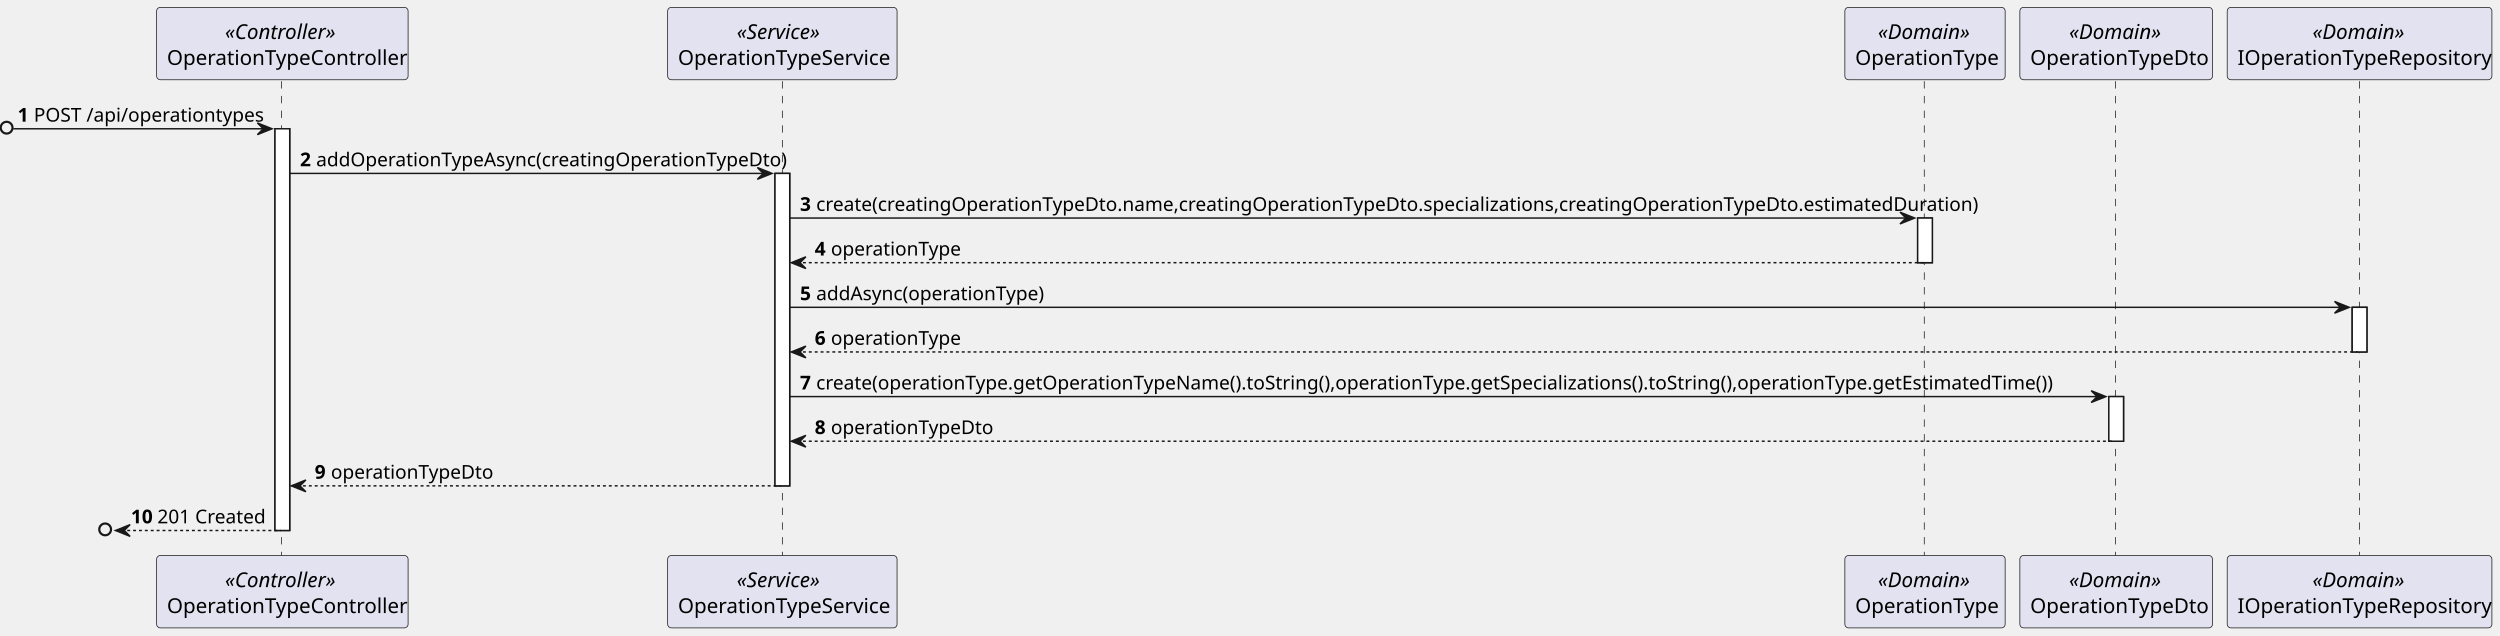
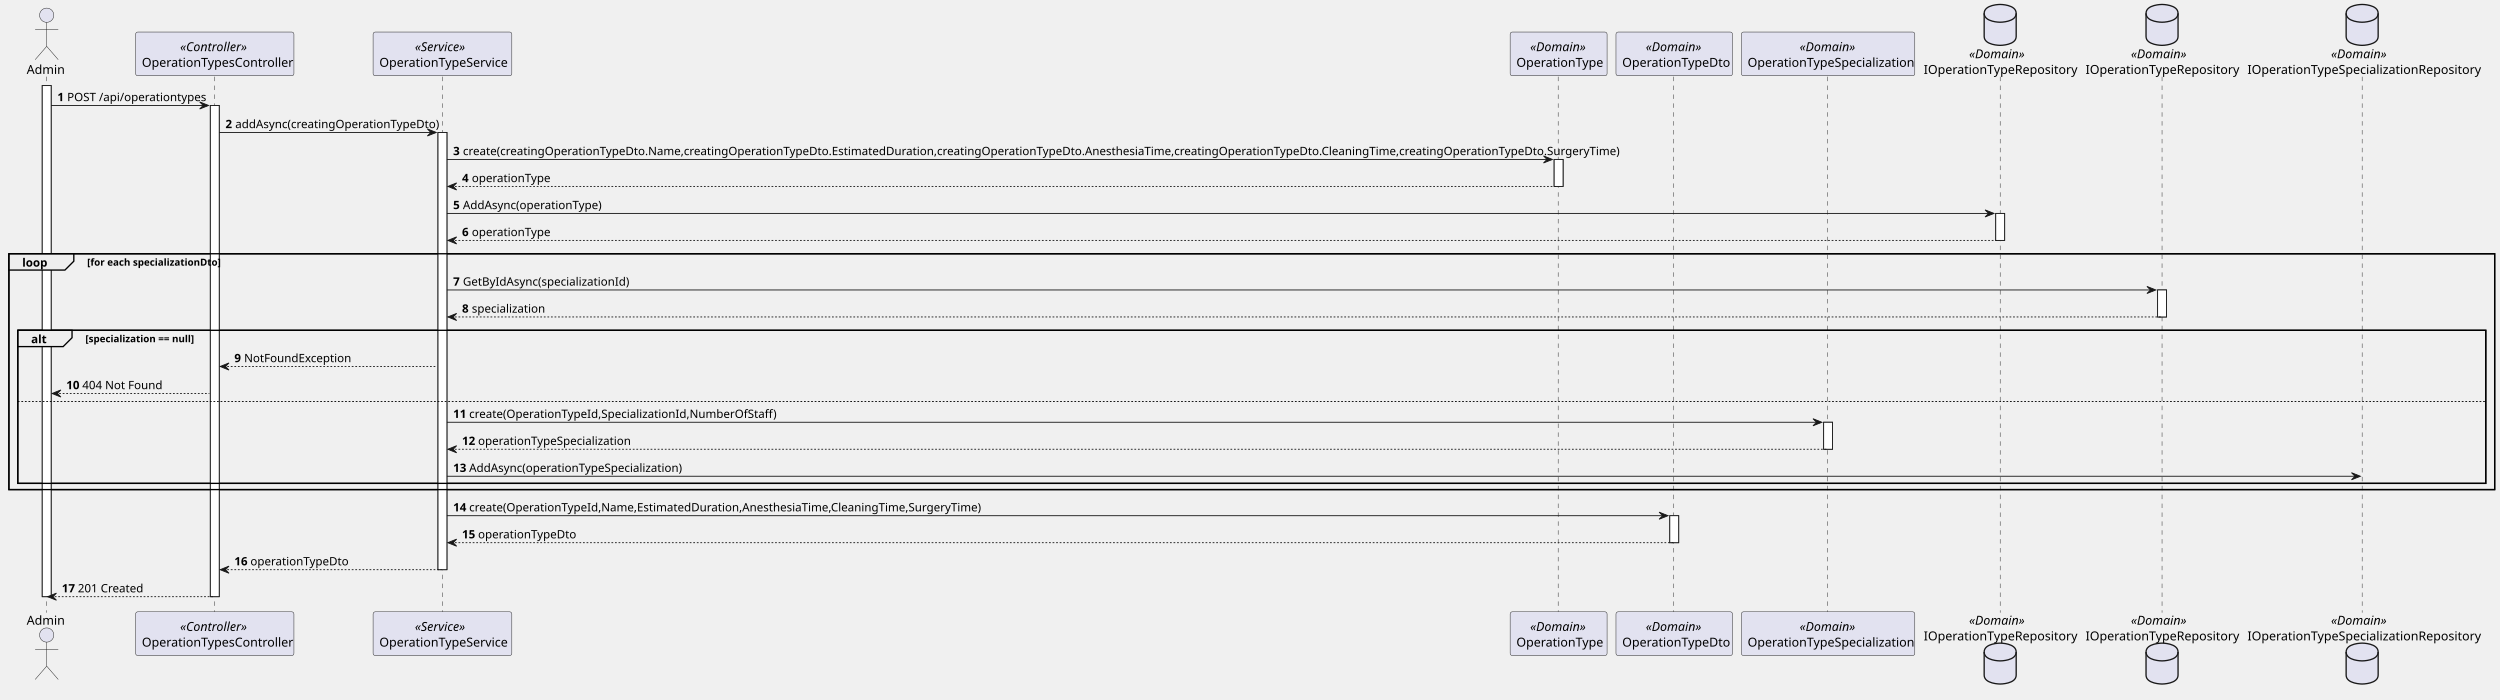
- <svg xmlns="http://www.w3.org/2000/svg" contentStyleType="text/css" height="432px" preserveAspectRatio="none" style="width:1700px;height:432px;background:#FFFFFF;" version="1.1" viewBox="0 0 1700 432" width="1700px" zoomAndPan="magnify">
+ <svg xmlns="http://www.w3.org/2000/svg" contentStyleType="text/css" height="786px" preserveAspectRatio="none" style="width:2811px;height:786px;background:#FFFFFF;" version="1.1" viewBox="0 0 2811 786" width="2811px" zoomAndPan="magnify">
  <defs />
  <g>
-     <rect fill="#FFFFFF" height="273.164" style="stroke:#181818;stroke-width:1.0;" width="10" x="187" y="87.57" />
-     <rect fill="#FFFFFF" height="212.461" style="stroke:#181818;stroke-width:1.0;" width="10" x="527" y="117.922" />
-     <rect fill="#FFFFFF" height="30.352" style="stroke:#181818;stroke-width:1.0;" width="10" x="1304" y="148.273" />
-     <rect fill="#FFFFFF" height="30.352" style="stroke:#181818;stroke-width:1.0;" width="10" x="1434" y="269.68" />
-     <rect fill="#FFFFFF" height="30.352" style="stroke:#181818;stroke-width:1.0;" width="10" x="1599.5" y="208.977" />
-     <line style="stroke:#181818;stroke-width:0.5;stroke-dasharray:5.0,5.0;" x1="191.5" x2="191.5" y1="55.219" y2="378.734" />
-     <line style="stroke:#181818;stroke-width:0.5;stroke-dasharray:5.0,5.0;" x1="532" x2="532" y1="55.219" y2="378.734" />
-     <line style="stroke:#181818;stroke-width:0.5;stroke-dasharray:5.0,5.0;" x1="1308.5" x2="1308.5" y1="55.219" y2="378.734" />
-     <line style="stroke:#181818;stroke-width:0.5;stroke-dasharray:5.0,5.0;" x1="1438.5" x2="1438.5" y1="55.219" y2="378.734" />
-     <line style="stroke:#181818;stroke-width:0.5;stroke-dasharray:5.0,5.0;" x1="1604.5" x2="1604.5" y1="55.219" y2="378.734" />
-     <rect fill="#E2E2F0" height="49.219" rx="2.5" ry="2.5" style="stroke:#181818;stroke-width:0.5;" width="171" x="106.5" y="5" />
-     <text fill="#000000" font-family="sans-serif" font-size="14" font-style="italic" lengthAdjust="spacing" textLength="78" x="153" y="26.533">«Controller»</text>
-     <text fill="#000000" font-family="sans-serif" font-size="14" lengthAdjust="spacing" textLength="157" x="113.5" y="44.143">OperationTypeController</text>
-     <rect fill="#E2E2F0" height="49.219" rx="2.5" ry="2.5" style="stroke:#181818;stroke-width:0.5;" width="171" x="106.5" y="377.734" />
-     <text fill="#000000" font-family="sans-serif" font-size="14" font-style="italic" lengthAdjust="spacing" textLength="78" x="153" y="399.268">«Controller»</text>
-     <text fill="#000000" font-family="sans-serif" font-size="14" lengthAdjust="spacing" textLength="157" x="113.5" y="416.877">OperationTypeController</text>
-     <rect fill="#E2E2F0" height="49.219" rx="2.5" ry="2.5" style="stroke:#181818;stroke-width:0.5;" width="156" x="454" y="5" />
-     <text fill="#000000" font-family="sans-serif" font-size="14" font-style="italic" lengthAdjust="spacing" textLength="62" x="501" y="26.533">«Service»</text>
-     <text fill="#000000" font-family="sans-serif" font-size="14" lengthAdjust="spacing" textLength="142" x="461" y="44.143">OperationTypeService</text>
-     <rect fill="#E2E2F0" height="49.219" rx="2.5" ry="2.5" style="stroke:#181818;stroke-width:0.5;" width="156" x="454" y="377.734" />
-     <text fill="#000000" font-family="sans-serif" font-size="14" font-style="italic" lengthAdjust="spacing" textLength="62" x="501" y="399.268">«Service»</text>
-     <text fill="#000000" font-family="sans-serif" font-size="14" lengthAdjust="spacing" textLength="142" x="461" y="416.877">OperationTypeService</text>
-     <rect fill="#E2E2F0" height="49.219" rx="2.5" ry="2.5" style="stroke:#181818;stroke-width:0.5;" width="109" x="1254.5" y="5" />
-     <text fill="#000000" font-family="sans-serif" font-size="14" font-style="italic" lengthAdjust="spacing" textLength="64" x="1277" y="26.533">«Domain»</text>
-     <text fill="#000000" font-family="sans-serif" font-size="14" lengthAdjust="spacing" textLength="95" x="1261.5" y="44.143">OperationType</text>
-     <rect fill="#E2E2F0" height="49.219" rx="2.5" ry="2.5" style="stroke:#181818;stroke-width:0.5;" width="109" x="1254.5" y="377.734" />
-     <text fill="#000000" font-family="sans-serif" font-size="14" font-style="italic" lengthAdjust="spacing" textLength="64" x="1277" y="399.268">«Domain»</text>
-     <text fill="#000000" font-family="sans-serif" font-size="14" lengthAdjust="spacing" textLength="95" x="1261.5" y="416.877">OperationType</text>
-     <rect fill="#E2E2F0" height="49.219" rx="2.5" ry="2.5" style="stroke:#181818;stroke-width:0.5;" width="131" x="1373.5" y="5" />
-     <text fill="#000000" font-family="sans-serif" font-size="14" font-style="italic" lengthAdjust="spacing" textLength="64" x="1407" y="26.533">«Domain»</text>
-     <text fill="#000000" font-family="sans-serif" font-size="14" lengthAdjust="spacing" textLength="117" x="1380.5" y="44.143">OperationTypeDto</text>
-     <rect fill="#E2E2F0" height="49.219" rx="2.5" ry="2.5" style="stroke:#181818;stroke-width:0.5;" width="131" x="1373.5" y="377.734" />
-     <text fill="#000000" font-family="sans-serif" font-size="14" font-style="italic" lengthAdjust="spacing" textLength="64" x="1407" y="399.268">«Domain»</text>
-     <text fill="#000000" font-family="sans-serif" font-size="14" lengthAdjust="spacing" textLength="117" x="1380.5" y="416.877">OperationTypeDto</text>
-     <rect fill="#E2E2F0" height="49.219" rx="2.5" ry="2.5" style="stroke:#181818;stroke-width:0.5;" width="180" x="1514.5" y="5" />
-     <text fill="#000000" font-family="sans-serif" font-size="14" font-style="italic" lengthAdjust="spacing" textLength="64" x="1572.5" y="26.533">«Domain»</text>
-     <text fill="#000000" font-family="sans-serif" font-size="14" lengthAdjust="spacing" textLength="166" x="1521.5" y="44.143">IOperationTypeRepository</text>
-     <rect fill="#E2E2F0" height="49.219" rx="2.5" ry="2.5" style="stroke:#181818;stroke-width:0.5;" width="180" x="1514.5" y="377.734" />
-     <text fill="#000000" font-family="sans-serif" font-size="14" font-style="italic" lengthAdjust="spacing" textLength="64" x="1572.5" y="399.268">«Domain»</text>
-     <text fill="#000000" font-family="sans-serif" font-size="14" lengthAdjust="spacing" textLength="166" x="1521.5" y="416.877">IOperationTypeRepository</text>
-     <rect fill="#FFFFFF" height="273.164" style="stroke:#181818;stroke-width:1.0;" width="10" x="187" y="87.57" />
-     <rect fill="#FFFFFF" height="212.461" style="stroke:#181818;stroke-width:1.0;" width="10" x="527" y="117.922" />
-     <rect fill="#FFFFFF" height="30.352" style="stroke:#181818;stroke-width:1.0;" width="10" x="1304" y="148.273" />
-     <rect fill="#FFFFFF" height="30.352" style="stroke:#181818;stroke-width:1.0;" width="10" x="1434" y="269.68" />
-     <rect fill="#FFFFFF" height="30.352" style="stroke:#181818;stroke-width:1.0;" width="10" x="1599.5" y="208.977" />
-     <ellipse cx="4.5" cy="86.82" fill="none" rx="4" ry="4" style="stroke:#181818;stroke-width:1.5;" />
-     <polygon fill="#181818" points="175,83.57,185,87.57,175,91.57,179,87.57" style="stroke:#181818;stroke-width:1.0;" />
-     <line style="stroke:#181818;stroke-width:1.0;" x1="9" x2="181" y1="87.57" y2="87.57" />
-     <text fill="#000000" font-family="sans-serif" font-size="13" font-weight="bold" lengthAdjust="spacing" textLength="7" x="12" y="82.714">1</text>
-     <text fill="#000000" font-family="sans-serif" font-size="13" lengthAdjust="spacing" textLength="149" x="23" y="82.714">POST /api/operationtypes</text>
-     <polygon fill="#181818" points="515,113.922,525,117.922,515,121.922,519,117.922" style="stroke:#181818;stroke-width:1.0;" />
-     <line style="stroke:#181818;stroke-width:1.0;" x1="197" x2="521" y1="117.922" y2="117.922" />
-     <text fill="#000000" font-family="sans-serif" font-size="13" font-weight="bold" lengthAdjust="spacing" textLength="7" x="204" y="113.065">2</text>
-     <text fill="#000000" font-family="sans-serif" font-size="13" lengthAdjust="spacing" textLength="300" x="215" y="113.065">addOperationTypeAsync(creatingOperationTypeDto)</text>
-     <polygon fill="#181818" points="1292,144.273,1302,148.273,1292,152.273,1296,148.273" style="stroke:#181818;stroke-width:1.0;" />
-     <line style="stroke:#181818;stroke-width:1.0;" x1="537" x2="1298" y1="148.273" y2="148.273" />
-     <text fill="#000000" font-family="sans-serif" font-size="13" font-weight="bold" lengthAdjust="spacing" textLength="7" x="544" y="143.417">3</text>
-     <text fill="#000000" font-family="sans-serif" font-size="13" lengthAdjust="spacing" textLength="737" x="555" y="143.417">create(creatingOperationTypeDto.name,creatingOperationTypeDto.specializations,creatingOperationTypeDto.estimatedDuration)</text>
-     <polygon fill="#181818" points="548,174.625,538,178.625,548,182.625,544,178.625" style="stroke:#181818;stroke-width:1.0;" />
-     <line style="stroke:#181818;stroke-width:1.0;stroke-dasharray:2.0,2.0;" x1="542" x2="1308" y1="178.625" y2="178.625" />
-     <text fill="#000000" font-family="sans-serif" font-size="13" font-weight="bold" lengthAdjust="spacing" textLength="7" x="554" y="173.769">4</text>
-     <text fill="#000000" font-family="sans-serif" font-size="13" lengthAdjust="spacing" textLength="81" x="565" y="173.769">operationType</text>
-     <polygon fill="#181818" points="1587.5,204.977,1597.5,208.977,1587.5,212.977,1591.5,208.977" style="stroke:#181818;stroke-width:1.0;" />
-     <line style="stroke:#181818;stroke-width:1.0;" x1="537" x2="1593.5" y1="208.977" y2="208.977" />
-     <text fill="#000000" font-family="sans-serif" font-size="13" font-weight="bold" lengthAdjust="spacing" textLength="7" x="544" y="204.12">5</text>
-     <text fill="#000000" font-family="sans-serif" font-size="13" lengthAdjust="spacing" textLength="147" x="555" y="204.12">addAsync(operationType)</text>
-     <polygon fill="#181818" points="548,235.328,538,239.328,548,243.328,544,239.328" style="stroke:#181818;stroke-width:1.0;" />
-     <line style="stroke:#181818;stroke-width:1.0;stroke-dasharray:2.0,2.0;" x1="542" x2="1603.5" y1="239.328" y2="239.328" />
-     <text fill="#000000" font-family="sans-serif" font-size="13" font-weight="bold" lengthAdjust="spacing" textLength="7" x="554" y="234.472">6</text>
-     <text fill="#000000" font-family="sans-serif" font-size="13" lengthAdjust="spacing" textLength="81" x="565" y="234.472">operationType</text>
-     <polygon fill="#181818" points="1422,265.68,1432,269.68,1422,273.68,1426,269.68" style="stroke:#181818;stroke-width:1.0;" />
-     <line style="stroke:#181818;stroke-width:1.0;" x1="537" x2="1428" y1="269.68" y2="269.68" />
-     <text fill="#000000" font-family="sans-serif" font-size="13" font-weight="bold" lengthAdjust="spacing" textLength="7" x="544" y="264.823">7</text>
-     <text fill="#000000" font-family="sans-serif" font-size="13" lengthAdjust="spacing" textLength="792" x="555" y="264.823">create(operationType.getOperationTypeName().toString(),operationType.getSpecializations().toString(),operationType.getEstimatedTime())</text>
-     <polygon fill="#181818" points="548,296.031,538,300.031,548,304.031,544,300.031" style="stroke:#181818;stroke-width:1.0;" />
-     <line style="stroke:#181818;stroke-width:1.0;stroke-dasharray:2.0,2.0;" x1="542" x2="1438" y1="300.031" y2="300.031" />
-     <text fill="#000000" font-family="sans-serif" font-size="13" font-weight="bold" lengthAdjust="spacing" textLength="7" x="554" y="295.175">8</text>
-     <text fill="#000000" font-family="sans-serif" font-size="13" lengthAdjust="spacing" textLength="101" x="565" y="295.175">operationTypeDto</text>
-     <polygon fill="#181818" points="208,326.383,198,330.383,208,334.383,204,330.383" style="stroke:#181818;stroke-width:1.0;" />
-     <line style="stroke:#181818;stroke-width:1.0;stroke-dasharray:2.0,2.0;" x1="202" x2="531" y1="330.383" y2="330.383" />
-     <text fill="#000000" font-family="sans-serif" font-size="13" font-weight="bold" lengthAdjust="spacing" textLength="7" x="214" y="325.526">9</text>
-     <text fill="#000000" font-family="sans-serif" font-size="13" lengthAdjust="spacing" textLength="101" x="225" y="325.526">operationTypeDto</text>
-     <ellipse cx="71.5" cy="359.984" fill="none" rx="4" ry="4" style="stroke:#181818;stroke-width:1.5;" />
-     <polygon fill="#181818" points="88.5,356.734,78.5,360.734,88.5,364.734,84.5,360.734" style="stroke:#181818;stroke-width:1.0;" />
-     <line style="stroke:#181818;stroke-width:1.0;stroke-dasharray:2.0,2.0;" x1="86.5" x2="191" y1="360.734" y2="360.734" />
-     <text fill="#000000" font-family="sans-serif" font-size="13" font-weight="bold" lengthAdjust="spacing" textLength="14" x="89" y="355.878">10</text>
-     <text fill="#000000" font-family="sans-serif" font-size="13" lengthAdjust="spacing" textLength="70" x="107" y="355.878">201 Created</text>
+     <rect fill="#FFFFFF" height="574.68" style="stroke:#181818;stroke-width:1.0;" width="10" x="47.5" y="96.219" />
+     <rect fill="#FFFFFF" height="552.328" style="stroke:#181818;stroke-width:1.0;" width="10" x="236.5" y="118.57" />
+     <rect fill="#FFFFFF" height="491.625" style="stroke:#181818;stroke-width:1.0;" width="10" x="492.5" y="148.922" />
+     <rect fill="#FFFFFF" height="30.352" style="stroke:#181818;stroke-width:1.0;" width="10" x="1747.5" y="179.273" />
+     <rect fill="#FFFFFF" height="30.352" style="stroke:#181818;stroke-width:1.0;" width="10" x="1877.5" y="579.844" />
+     <rect fill="#FFFFFF" height="30.352" style="stroke:#181818;stroke-width:1.0;" width="10" x="2050.5" y="474.789" />
+     <rect fill="#FFFFFF" height="30.352" style="stroke:#181818;stroke-width:1.0;" width="10" x="2244" y="239.977" />
+     <rect fill="#FFFFFF" height="30.352" style="stroke:#181818;stroke-width:1.0;" width="10" x="2426" y="326.031" />
+     <rect fill="none" height="265.164" style="stroke:#000000;stroke-width:1.5;" width="2795" x="10" y="285.328" />
+     <rect fill="none" height="172.109" style="stroke:#000000;stroke-width:1.5;" width="2775" x="20" y="371.383" />
+     <line style="stroke:#181818;stroke-width:0.5;stroke-dasharray:5.0,5.0;" x1="52" x2="52" y1="86.219" y2="688.898" />
+     <line style="stroke:#181818;stroke-width:0.5;stroke-dasharray:5.0,5.0;" x1="241.5" x2="241.5" y1="86.219" y2="688.898" />
+     <line style="stroke:#181818;stroke-width:0.5;stroke-dasharray:5.0,5.0;" x1="497.5" x2="497.5" y1="86.219" y2="688.898" />
+     <line style="stroke:#181818;stroke-width:0.5;stroke-dasharray:5.0,5.0;" x1="1752" x2="1752" y1="86.219" y2="688.898" />
+     <line style="stroke:#181818;stroke-width:0.5;stroke-dasharray:5.0,5.0;" x1="1882" x2="1882" y1="86.219" y2="688.898" />
+     <line style="stroke:#181818;stroke-width:0.5;stroke-dasharray:5.0,5.0;" x1="2055" x2="2055" y1="86.219" y2="688.898" />
+     <line style="stroke:#181818;stroke-width:0.5;stroke-dasharray:5.0,5.0;" x1="2249" x2="2249" y1="86.219" y2="688.898" />
+     <line style="stroke:#181818;stroke-width:0.5;stroke-dasharray:5.0,5.0;" x1="2431" x2="2431" y1="86.219" y2="688.898" />
+     <line style="stroke:#181818;stroke-width:0.5;stroke-dasharray:5.0,5.0;" x1="2656" x2="2656" y1="86.219" y2="688.898" />
+     <text fill="#000000" font-family="sans-serif" font-size="14" lengthAdjust="spacing" textLength="39" x="30" y="83.143">Admin</text>
+     <ellipse cx="52.5" cy="17.109" fill="#E2E2F0" rx="8" ry="8" style="stroke:#181818;stroke-width:0.5;" />
+     <path d="M52.5,25.109 L52.5,52.109 M39.5,33.109 L65.5,33.109 M52.5,52.109 L39.5,67.109 M52.5,52.109 L65.5,67.109 " fill="none" style="stroke:#181818;stroke-width:0.5;" />
+     <text fill="#000000" font-family="sans-serif" font-size="14" lengthAdjust="spacing" textLength="39" x="30" y="702.432">Admin</text>
+     <ellipse cx="52.5" cy="714.008" fill="#E2E2F0" rx="8" ry="8" style="stroke:#181818;stroke-width:0.5;" />
+     <path d="M52.5,722.008 L52.5,749.008 M39.5,730.008 L65.5,730.008 M52.5,749.008 L39.5,764.008 M52.5,749.008 L65.5,764.008 " fill="none" style="stroke:#181818;stroke-width:0.5;" />
+     <rect fill="#E2E2F0" height="49.219" rx="2.5" ry="2.5" style="stroke:#181818;stroke-width:0.5;" width="178" x="152.5" y="36" />
+     <text fill="#000000" font-family="sans-serif" font-size="14" font-style="italic" lengthAdjust="spacing" textLength="78" x="202.5" y="57.533">«Controller»</text>
+     <text fill="#000000" font-family="sans-serif" font-size="14" lengthAdjust="spacing" textLength="164" x="159.5" y="75.143">OperationTypesController</text>
+     <rect fill="#E2E2F0" height="49.219" rx="2.5" ry="2.5" style="stroke:#181818;stroke-width:0.5;" width="178" x="152.5" y="687.898" />
+     <text fill="#000000" font-family="sans-serif" font-size="14" font-style="italic" lengthAdjust="spacing" textLength="78" x="202.5" y="709.432">«Controller»</text>
+     <text fill="#000000" font-family="sans-serif" font-size="14" lengthAdjust="spacing" textLength="164" x="159.5" y="727.041">OperationTypesController</text>
+     <rect fill="#E2E2F0" height="49.219" rx="2.5" ry="2.5" style="stroke:#181818;stroke-width:0.5;" width="156" x="419.5" y="36" />
+     <text fill="#000000" font-family="sans-serif" font-size="14" font-style="italic" lengthAdjust="spacing" textLength="62" x="466.5" y="57.533">«Service»</text>
+     <text fill="#000000" font-family="sans-serif" font-size="14" lengthAdjust="spacing" textLength="142" x="426.5" y="75.143">OperationTypeService</text>
+     <rect fill="#E2E2F0" height="49.219" rx="2.5" ry="2.5" style="stroke:#181818;stroke-width:0.5;" width="156" x="419.5" y="687.898" />
+     <text fill="#000000" font-family="sans-serif" font-size="14" font-style="italic" lengthAdjust="spacing" textLength="62" x="466.5" y="709.432">«Service»</text>
+     <text fill="#000000" font-family="sans-serif" font-size="14" lengthAdjust="spacing" textLength="142" x="426.5" y="727.041">OperationTypeService</text>
+     <rect fill="#E2E2F0" height="49.219" rx="2.5" ry="2.5" style="stroke:#181818;stroke-width:0.5;" width="109" x="1698" y="36" />
+     <text fill="#000000" font-family="sans-serif" font-size="14" font-style="italic" lengthAdjust="spacing" textLength="64" x="1720.5" y="57.533">«Domain»</text>
+     <text fill="#000000" font-family="sans-serif" font-size="14" lengthAdjust="spacing" textLength="95" x="1705" y="75.143">OperationType</text>
+     <rect fill="#E2E2F0" height="49.219" rx="2.5" ry="2.5" style="stroke:#181818;stroke-width:0.5;" width="109" x="1698" y="687.898" />
+     <text fill="#000000" font-family="sans-serif" font-size="14" font-style="italic" lengthAdjust="spacing" textLength="64" x="1720.5" y="709.432">«Domain»</text>
+     <text fill="#000000" font-family="sans-serif" font-size="14" lengthAdjust="spacing" textLength="95" x="1705" y="727.041">OperationType</text>
+     <rect fill="#E2E2F0" height="49.219" rx="2.5" ry="2.5" style="stroke:#181818;stroke-width:0.5;" width="131" x="1817" y="36" />
+     <text fill="#000000" font-family="sans-serif" font-size="14" font-style="italic" lengthAdjust="spacing" textLength="64" x="1850.5" y="57.533">«Domain»</text>
+     <text fill="#000000" font-family="sans-serif" font-size="14" lengthAdjust="spacing" textLength="117" x="1824" y="75.143">OperationTypeDto</text>
+     <rect fill="#E2E2F0" height="49.219" rx="2.5" ry="2.5" style="stroke:#181818;stroke-width:0.5;" width="131" x="1817" y="687.898" />
+     <text fill="#000000" font-family="sans-serif" font-size="14" font-style="italic" lengthAdjust="spacing" textLength="64" x="1850.5" y="709.432">«Domain»</text>
+     <text fill="#000000" font-family="sans-serif" font-size="14" lengthAdjust="spacing" textLength="117" x="1824" y="727.041">OperationTypeDto</text>
+     <rect fill="#E2E2F0" height="49.219" rx="2.5" ry="2.5" style="stroke:#181818;stroke-width:0.5;" width="195" x="1958" y="36" />
+     <text fill="#000000" font-family="sans-serif" font-size="14" font-style="italic" lengthAdjust="spacing" textLength="64" x="2023.5" y="57.533">«Domain»</text>
+     <text fill="#000000" font-family="sans-serif" font-size="14" lengthAdjust="spacing" textLength="181" x="1965" y="75.143">OperationTypeSpecialization</text>
+     <rect fill="#E2E2F0" height="49.219" rx="2.5" ry="2.5" style="stroke:#181818;stroke-width:0.5;" width="195" x="1958" y="687.898" />
+     <text fill="#000000" font-family="sans-serif" font-size="14" font-style="italic" lengthAdjust="spacing" textLength="64" x="2023.5" y="709.432">«Domain»</text>
+     <text fill="#000000" font-family="sans-serif" font-size="14" lengthAdjust="spacing" textLength="181" x="1965" y="727.041">OperationTypeSpecialization</text>
+     <text fill="#000000" font-family="sans-serif" font-size="14" font-style="italic" lengthAdjust="spacing" textLength="64" x="2214" y="65.533">«Domain»</text>
+     <text fill="#000000" font-family="sans-serif" font-size="14" lengthAdjust="spacing" textLength="166" x="2163" y="83.143">IOperationTypeRepository</text>
+     <path d="M2231,15 C2231,5 2249,5 2249,5 C2249,5 2267,5 2267,15 L2267,41 C2267,51 2249,51 2249,51 C2249,51 2231,51 2231,41 L2231,15 " fill="#E2E2F0" style="stroke:#181818;stroke-width:1.5;" />
+     <path d="M2231,15 C2231,25 2249,25 2249,25 C2249,25 2267,25 2267,15 " fill="none" style="stroke:#181818;stroke-width:1.5;" />
+     <text fill="#000000" font-family="sans-serif" font-size="14" font-style="italic" lengthAdjust="spacing" textLength="64" x="2214" y="702.432">«Domain»</text>
+     <text fill="#000000" font-family="sans-serif" font-size="14" lengthAdjust="spacing" textLength="166" x="2163" y="720.041">IOperationTypeRepository</text>
+     <path d="M2231,733.117 C2231,723.117 2249,723.117 2249,723.117 C2249,723.117 2267,723.117 2267,733.117 L2267,759.117 C2267,769.117 2249,769.117 2249,769.117 C2249,769.117 2231,769.117 2231,759.117 L2231,733.117 " fill="#E2E2F0" style="stroke:#181818;stroke-width:1.5;" />
+     <path d="M2231,733.117 C2231,743.117 2249,743.117 2249,743.117 C2249,743.117 2267,743.117 2267,733.117 " fill="none" style="stroke:#181818;stroke-width:1.5;" />
+     <text fill="#000000" font-family="sans-serif" font-size="14" font-style="italic" lengthAdjust="spacing" textLength="64" x="2396" y="65.533">«Domain»</text>
+     <text fill="#000000" font-family="sans-serif" font-size="14" lengthAdjust="spacing" textLength="166" x="2345" y="83.143">IOperationTypeRepository</text>
+     <path d="M2413,15 C2413,5 2431,5 2431,5 C2431,5 2449,5 2449,15 L2449,41 C2449,51 2431,51 2431,51 C2431,51 2413,51 2413,41 L2413,15 " fill="#E2E2F0" style="stroke:#181818;stroke-width:1.5;" />
+     <path d="M2413,15 C2413,25 2431,25 2431,25 C2431,25 2449,25 2449,15 " fill="none" style="stroke:#181818;stroke-width:1.5;" />
+     <text fill="#000000" font-family="sans-serif" font-size="14" font-style="italic" lengthAdjust="spacing" textLength="64" x="2396" y="702.432">«Domain»</text>
+     <text fill="#000000" font-family="sans-serif" font-size="14" lengthAdjust="spacing" textLength="166" x="2345" y="720.041">IOperationTypeRepository</text>
+     <path d="M2413,733.117 C2413,723.117 2431,723.117 2431,723.117 C2431,723.117 2449,723.117 2449,733.117 L2449,759.117 C2449,769.117 2431,769.117 2431,769.117 C2431,769.117 2413,769.117 2413,759.117 L2413,733.117 " fill="#E2E2F0" style="stroke:#181818;stroke-width:1.5;" />
+     <path d="M2413,733.117 C2413,743.117 2431,743.117 2431,743.117 C2431,743.117 2449,743.117 2449,733.117 " fill="none" style="stroke:#181818;stroke-width:1.5;" />
+     <text fill="#000000" font-family="sans-serif" font-size="14" font-style="italic" lengthAdjust="spacing" textLength="64" x="2621" y="65.533">«Domain»</text>
+     <text fill="#000000" font-family="sans-serif" font-size="14" lengthAdjust="spacing" textLength="252" x="2527" y="83.143">IOperationTypeSpecializationRepository</text>
+     <path d="M2638,15 C2638,5 2656,5 2656,5 C2656,5 2674,5 2674,15 L2674,41 C2674,51 2656,51 2656,51 C2656,51 2638,51 2638,41 L2638,15 " fill="#E2E2F0" style="stroke:#181818;stroke-width:1.5;" />
+     <path d="M2638,15 C2638,25 2656,25 2656,25 C2656,25 2674,25 2674,15 " fill="none" style="stroke:#181818;stroke-width:1.5;" />
+     <text fill="#000000" font-family="sans-serif" font-size="14" font-style="italic" lengthAdjust="spacing" textLength="64" x="2621" y="702.432">«Domain»</text>
+     <text fill="#000000" font-family="sans-serif" font-size="14" lengthAdjust="spacing" textLength="252" x="2527" y="720.041">IOperationTypeSpecializationRepository</text>
+     <path d="M2638,733.117 C2638,723.117 2656,723.117 2656,723.117 C2656,723.117 2674,723.117 2674,733.117 L2674,759.117 C2674,769.117 2656,769.117 2656,769.117 C2656,769.117 2638,769.117 2638,759.117 L2638,733.117 " fill="#E2E2F0" style="stroke:#181818;stroke-width:1.5;" />
+     <path d="M2638,733.117 C2638,743.117 2656,743.117 2656,743.117 C2656,743.117 2674,743.117 2674,733.117 " fill="none" style="stroke:#181818;stroke-width:1.5;" />
+     <rect fill="#FFFFFF" height="574.68" style="stroke:#181818;stroke-width:1.0;" width="10" x="47.5" y="96.219" />
+     <rect fill="#FFFFFF" height="552.328" style="stroke:#181818;stroke-width:1.0;" width="10" x="236.5" y="118.57" />
+     <rect fill="#FFFFFF" height="491.625" style="stroke:#181818;stroke-width:1.0;" width="10" x="492.5" y="148.922" />
+     <rect fill="#FFFFFF" height="30.352" style="stroke:#181818;stroke-width:1.0;" width="10" x="1747.5" y="179.273" />
+     <rect fill="#FFFFFF" height="30.352" style="stroke:#181818;stroke-width:1.0;" width="10" x="1877.5" y="579.844" />
+     <rect fill="#FFFFFF" height="30.352" style="stroke:#181818;stroke-width:1.0;" width="10" x="2050.5" y="474.789" />
+     <rect fill="#FFFFFF" height="30.352" style="stroke:#181818;stroke-width:1.0;" width="10" x="2244" y="239.977" />
+     <rect fill="#FFFFFF" height="30.352" style="stroke:#181818;stroke-width:1.0;" width="10" x="2426" y="326.031" />
+     <polygon fill="#181818" points="224.5,114.57,234.5,118.57,224.5,122.57,228.5,118.57" style="stroke:#181818;stroke-width:1.0;" />
+     <line style="stroke:#181818;stroke-width:1.0;" x1="57.5" x2="230.5" y1="118.57" y2="118.57" />
+     <text fill="#000000" font-family="sans-serif" font-size="13" font-weight="bold" lengthAdjust="spacing" textLength="7" x="64.5" y="113.714">1</text>
+     <text fill="#000000" font-family="sans-serif" font-size="13" lengthAdjust="spacing" textLength="149" x="75.5" y="113.714">POST /api/operationtypes</text>
+     <polygon fill="#181818" points="480.5,144.922,490.5,148.922,480.5,152.922,484.5,148.922" style="stroke:#181818;stroke-width:1.0;" />
+     <line style="stroke:#181818;stroke-width:1.0;" x1="246.5" x2="486.5" y1="148.922" y2="148.922" />
+     <text fill="#000000" font-family="sans-serif" font-size="13" font-weight="bold" lengthAdjust="spacing" textLength="7" x="253.5" y="144.065">2</text>
+     <text fill="#000000" font-family="sans-serif" font-size="13" lengthAdjust="spacing" textLength="216" x="264.5" y="144.065">addAsync(creatingOperationTypeDto)</text>
+     <polygon fill="#181818" points="1735.5,175.273,1745.5,179.273,1735.5,183.273,1739.5,179.273" style="stroke:#181818;stroke-width:1.0;" />
+     <line style="stroke:#181818;stroke-width:1.0;" x1="502.5" x2="1741.5" y1="179.273" y2="179.273" />
+     <text fill="#000000" font-family="sans-serif" font-size="13" font-weight="bold" lengthAdjust="spacing" textLength="7" x="509.5" y="174.417">3</text>
+     <text fill="#000000" font-family="sans-serif" font-size="13" lengthAdjust="spacing" textLength="1215" x="520.5" y="174.417">create(creatingOperationTypeDto.Name,creatingOperationTypeDto.EstimatedDuration,creatingOperationTypeDto.AnesthesiaTime,creatingOperationTypeDto.CleaningTime,creatingOperationTypeDto.SurgeryTime)</text>
+     <polygon fill="#181818" points="513.5,205.625,503.5,209.625,513.5,213.625,509.5,209.625" style="stroke:#181818;stroke-width:1.0;" />
+     <line style="stroke:#181818;stroke-width:1.0;stroke-dasharray:2.0,2.0;" x1="507.5" x2="1751.5" y1="209.625" y2="209.625" />
+     <text fill="#000000" font-family="sans-serif" font-size="13" font-weight="bold" lengthAdjust="spacing" textLength="7" x="519.5" y="204.769">4</text>
+     <text fill="#000000" font-family="sans-serif" font-size="13" lengthAdjust="spacing" textLength="81" x="530.5" y="204.769">operationType</text>
+     <polygon fill="#181818" points="2232,235.977,2242,239.977,2232,243.977,2236,239.977" style="stroke:#181818;stroke-width:1.0;" />
+     <line style="stroke:#181818;stroke-width:1.0;" x1="502.5" x2="2238" y1="239.977" y2="239.977" />
+     <text fill="#000000" font-family="sans-serif" font-size="13" font-weight="bold" lengthAdjust="spacing" textLength="7" x="509.5" y="235.12">5</text>
+     <text fill="#000000" font-family="sans-serif" font-size="13" lengthAdjust="spacing" textLength="149" x="520.5" y="235.12">AddAsync(operationType)</text>
+     <polygon fill="#181818" points="513.5,266.328,503.5,270.328,513.5,274.328,509.5,270.328" style="stroke:#181818;stroke-width:1.0;" />
+     <line style="stroke:#181818;stroke-width:1.0;stroke-dasharray:2.0,2.0;" x1="507.5" x2="2248" y1="270.328" y2="270.328" />
+     <text fill="#000000" font-family="sans-serif" font-size="13" font-weight="bold" lengthAdjust="spacing" textLength="7" x="519.5" y="265.472">6</text>
+     <text fill="#000000" font-family="sans-serif" font-size="13" lengthAdjust="spacing" textLength="81" x="530.5" y="265.472">operationType</text>
+     <path d="M10,285.328 L83,285.328 L83,293.68 L73,303.68 L10,303.68 L10,285.328 " fill="#EEEEEE" style="stroke:#000000;stroke-width:1.5;" />
+     <rect fill="none" height="265.164" style="stroke:#000000;stroke-width:1.5;" width="2795" x="10" y="285.328" />
+     <text fill="#000000" font-family="sans-serif" font-size="13" font-weight="bold" lengthAdjust="spacing" textLength="28" x="25" y="299.823">loop</text>
+     <text fill="#000000" font-family="sans-serif" font-size="11" font-weight="bold" lengthAdjust="spacing" textLength="149" x="98" y="298.747">[for each specializationDto]</text>
+     <polygon fill="#181818" points="2414,322.031,2424,326.031,2414,330.031,2418,326.031" style="stroke:#181818;stroke-width:1.0;" />
+     <line style="stroke:#181818;stroke-width:1.0;" x1="502.5" x2="2420" y1="326.031" y2="326.031" />
+     <text fill="#000000" font-family="sans-serif" font-size="13" font-weight="bold" lengthAdjust="spacing" textLength="7" x="509.5" y="321.175">7</text>
+     <text fill="#000000" font-family="sans-serif" font-size="13" lengthAdjust="spacing" textLength="181" x="520.5" y="321.175">GetByIdAsync(specializationId)</text>
+     <polygon fill="#181818" points="513.5,352.383,503.5,356.383,513.5,360.383,509.5,356.383" style="stroke:#181818;stroke-width:1.0;" />
+     <line style="stroke:#181818;stroke-width:1.0;stroke-dasharray:2.0,2.0;" x1="507.5" x2="2430" y1="356.383" y2="356.383" />
+     <text fill="#000000" font-family="sans-serif" font-size="13" font-weight="bold" lengthAdjust="spacing" textLength="7" x="519.5" y="351.526">8</text>
+     <text fill="#000000" font-family="sans-serif" font-size="13" lengthAdjust="spacing" textLength="79" x="530.5" y="351.526">specialization</text>
+     <path d="M20,371.383 L81,371.383 L81,379.734 L71,389.734 L20,389.734 L20,371.383 " fill="#EEEEEE" style="stroke:#000000;stroke-width:1.5;" />
+     <rect fill="none" height="172.109" style="stroke:#000000;stroke-width:1.5;" width="2775" x="20" y="371.383" />
+     <text fill="#000000" font-family="sans-serif" font-size="13" font-weight="bold" lengthAdjust="spacing" textLength="16" x="35" y="385.878">alt</text>
+     <text fill="#000000" font-family="sans-serif" font-size="11" font-weight="bold" lengthAdjust="spacing" textLength="121" x="96" y="384.802">[specialization == null]</text>
+     <polygon fill="#181818" points="257.5,408.086,247.5,412.086,257.5,416.086,253.5,412.086" style="stroke:#181818;stroke-width:1.0;" />
+     <line style="stroke:#181818;stroke-width:1.0;stroke-dasharray:2.0,2.0;" x1="251.5" x2="491.5" y1="412.086" y2="412.086" />
+     <text fill="#000000" font-family="sans-serif" font-size="13" font-weight="bold" lengthAdjust="spacing" textLength="7" x="263.5" y="407.229">9</text>
+     <text fill="#000000" font-family="sans-serif" font-size="13" lengthAdjust="spacing" textLength="114" x="274.5" y="407.229">NotFoundException</text>
+     <polygon fill="#181818" points="68.5,438.438,58.5,442.438,68.5,446.438,64.5,442.438" style="stroke:#181818;stroke-width:1.0;" />
+     <line style="stroke:#181818;stroke-width:1.0;stroke-dasharray:2.0,2.0;" x1="62.5" x2="235.5" y1="442.438" y2="442.438" />
+     <text fill="#000000" font-family="sans-serif" font-size="13" font-weight="bold" lengthAdjust="spacing" textLength="14" x="74.5" y="437.581">10</text>
+     <text fill="#000000" font-family="sans-serif" font-size="13" lengthAdjust="spacing" textLength="85" x="92.5" y="437.581">404 Not Found</text>
+     <line style="stroke:#000000;stroke-width:1.0;stroke-dasharray:2.0,2.0;" x1="20" x2="2795" y1="451.438" y2="451.438" />
+     <polygon fill="#181818" points="2038.5,470.789,2048.5,474.789,2038.5,478.789,2042.5,474.789" style="stroke:#181818;stroke-width:1.0;" />
+     <line style="stroke:#181818;stroke-width:1.0;" x1="502.5" x2="2044.5" y1="474.789" y2="474.789" />
+     <text fill="#000000" font-family="sans-serif" font-size="13" font-weight="bold" lengthAdjust="spacing" textLength="14" x="509.5" y="469.933">11</text>
+     <text fill="#000000" font-family="sans-serif" font-size="13" lengthAdjust="spacing" textLength="321" x="527.5" y="469.933">create(OperationTypeId,SpecializationId,NumberOfStaff)</text>
+     <polygon fill="#181818" points="513.5,501.141,503.5,505.141,513.5,509.141,509.5,505.141" style="stroke:#181818;stroke-width:1.0;" />
+     <line style="stroke:#181818;stroke-width:1.0;stroke-dasharray:2.0,2.0;" x1="507.5" x2="2054.5" y1="505.141" y2="505.141" />
+     <text fill="#000000" font-family="sans-serif" font-size="13" font-weight="bold" lengthAdjust="spacing" textLength="14" x="519.5" y="500.284">12</text>
+     <text fill="#000000" font-family="sans-serif" font-size="13" lengthAdjust="spacing" textLength="162" x="537.5" y="500.284">operationTypeSpecialization</text>
+     <polygon fill="#181818" points="2644,531.492,2654,535.492,2644,539.492,2648,535.492" style="stroke:#181818;stroke-width:1.0;" />
+     <line style="stroke:#181818;stroke-width:1.0;" x1="502.5" x2="2650" y1="535.492" y2="535.492" />
+     <text fill="#000000" font-family="sans-serif" font-size="13" font-weight="bold" lengthAdjust="spacing" textLength="14" x="509.5" y="530.636">13</text>
+     <text fill="#000000" font-family="sans-serif" font-size="13" lengthAdjust="spacing" textLength="230" x="527.5" y="530.636">AddAsync(operationTypeSpecialization)</text>
+     <polygon fill="#181818" points="1865.5,575.844,1875.5,579.844,1865.5,583.844,1869.5,579.844" style="stroke:#181818;stroke-width:1.0;" />
+     <line style="stroke:#181818;stroke-width:1.0;" x1="502.5" x2="1871.5" y1="579.844" y2="579.844" />
+     <text fill="#000000" font-family="sans-serif" font-size="13" font-weight="bold" lengthAdjust="spacing" textLength="14" x="509.5" y="574.987">14</text>
+     <text fill="#000000" font-family="sans-serif" font-size="13" lengthAdjust="spacing" textLength="543" x="527.5" y="574.987">create(OperationTypeId,Name,EstimatedDuration,AnesthesiaTime,CleaningTime,SurgeryTime)</text>
+     <polygon fill="#181818" points="513.5,606.195,503.5,610.195,513.5,614.195,509.5,610.195" style="stroke:#181818;stroke-width:1.0;" />
+     <line style="stroke:#181818;stroke-width:1.0;stroke-dasharray:2.0,2.0;" x1="507.5" x2="1881.5" y1="610.195" y2="610.195" />
+     <text fill="#000000" font-family="sans-serif" font-size="13" font-weight="bold" lengthAdjust="spacing" textLength="14" x="519.5" y="605.339">15</text>
+     <text fill="#000000" font-family="sans-serif" font-size="13" lengthAdjust="spacing" textLength="101" x="537.5" y="605.339">operationTypeDto</text>
+     <polygon fill="#181818" points="257.5,636.547,247.5,640.547,257.5,644.547,253.5,640.547" style="stroke:#181818;stroke-width:1.0;" />
+     <line style="stroke:#181818;stroke-width:1.0;stroke-dasharray:2.0,2.0;" x1="251.5" x2="496.5" y1="640.547" y2="640.547" />
+     <text fill="#000000" font-family="sans-serif" font-size="13" font-weight="bold" lengthAdjust="spacing" textLength="14" x="263.5" y="635.69">16</text>
+     <text fill="#000000" font-family="sans-serif" font-size="13" lengthAdjust="spacing" textLength="101" x="281.5" y="635.69">operationTypeDto</text>
+     <polygon fill="#181818" points="63.5,666.898,53.5,670.898,63.5,674.898,59.5,670.898" style="stroke:#181818;stroke-width:1.0;" />
+     <line style="stroke:#181818;stroke-width:1.0;stroke-dasharray:2.0,2.0;" x1="57.5" x2="240.5" y1="670.898" y2="670.898" />
+     <text fill="#000000" font-family="sans-serif" font-size="13" font-weight="bold" lengthAdjust="spacing" textLength="14" x="69.5" y="666.042">17</text>
+     <text fill="#000000" font-family="sans-serif" font-size="13" lengthAdjust="spacing" textLength="70" x="87.5" y="666.042">201 Created</text>
  </g>
</svg>
